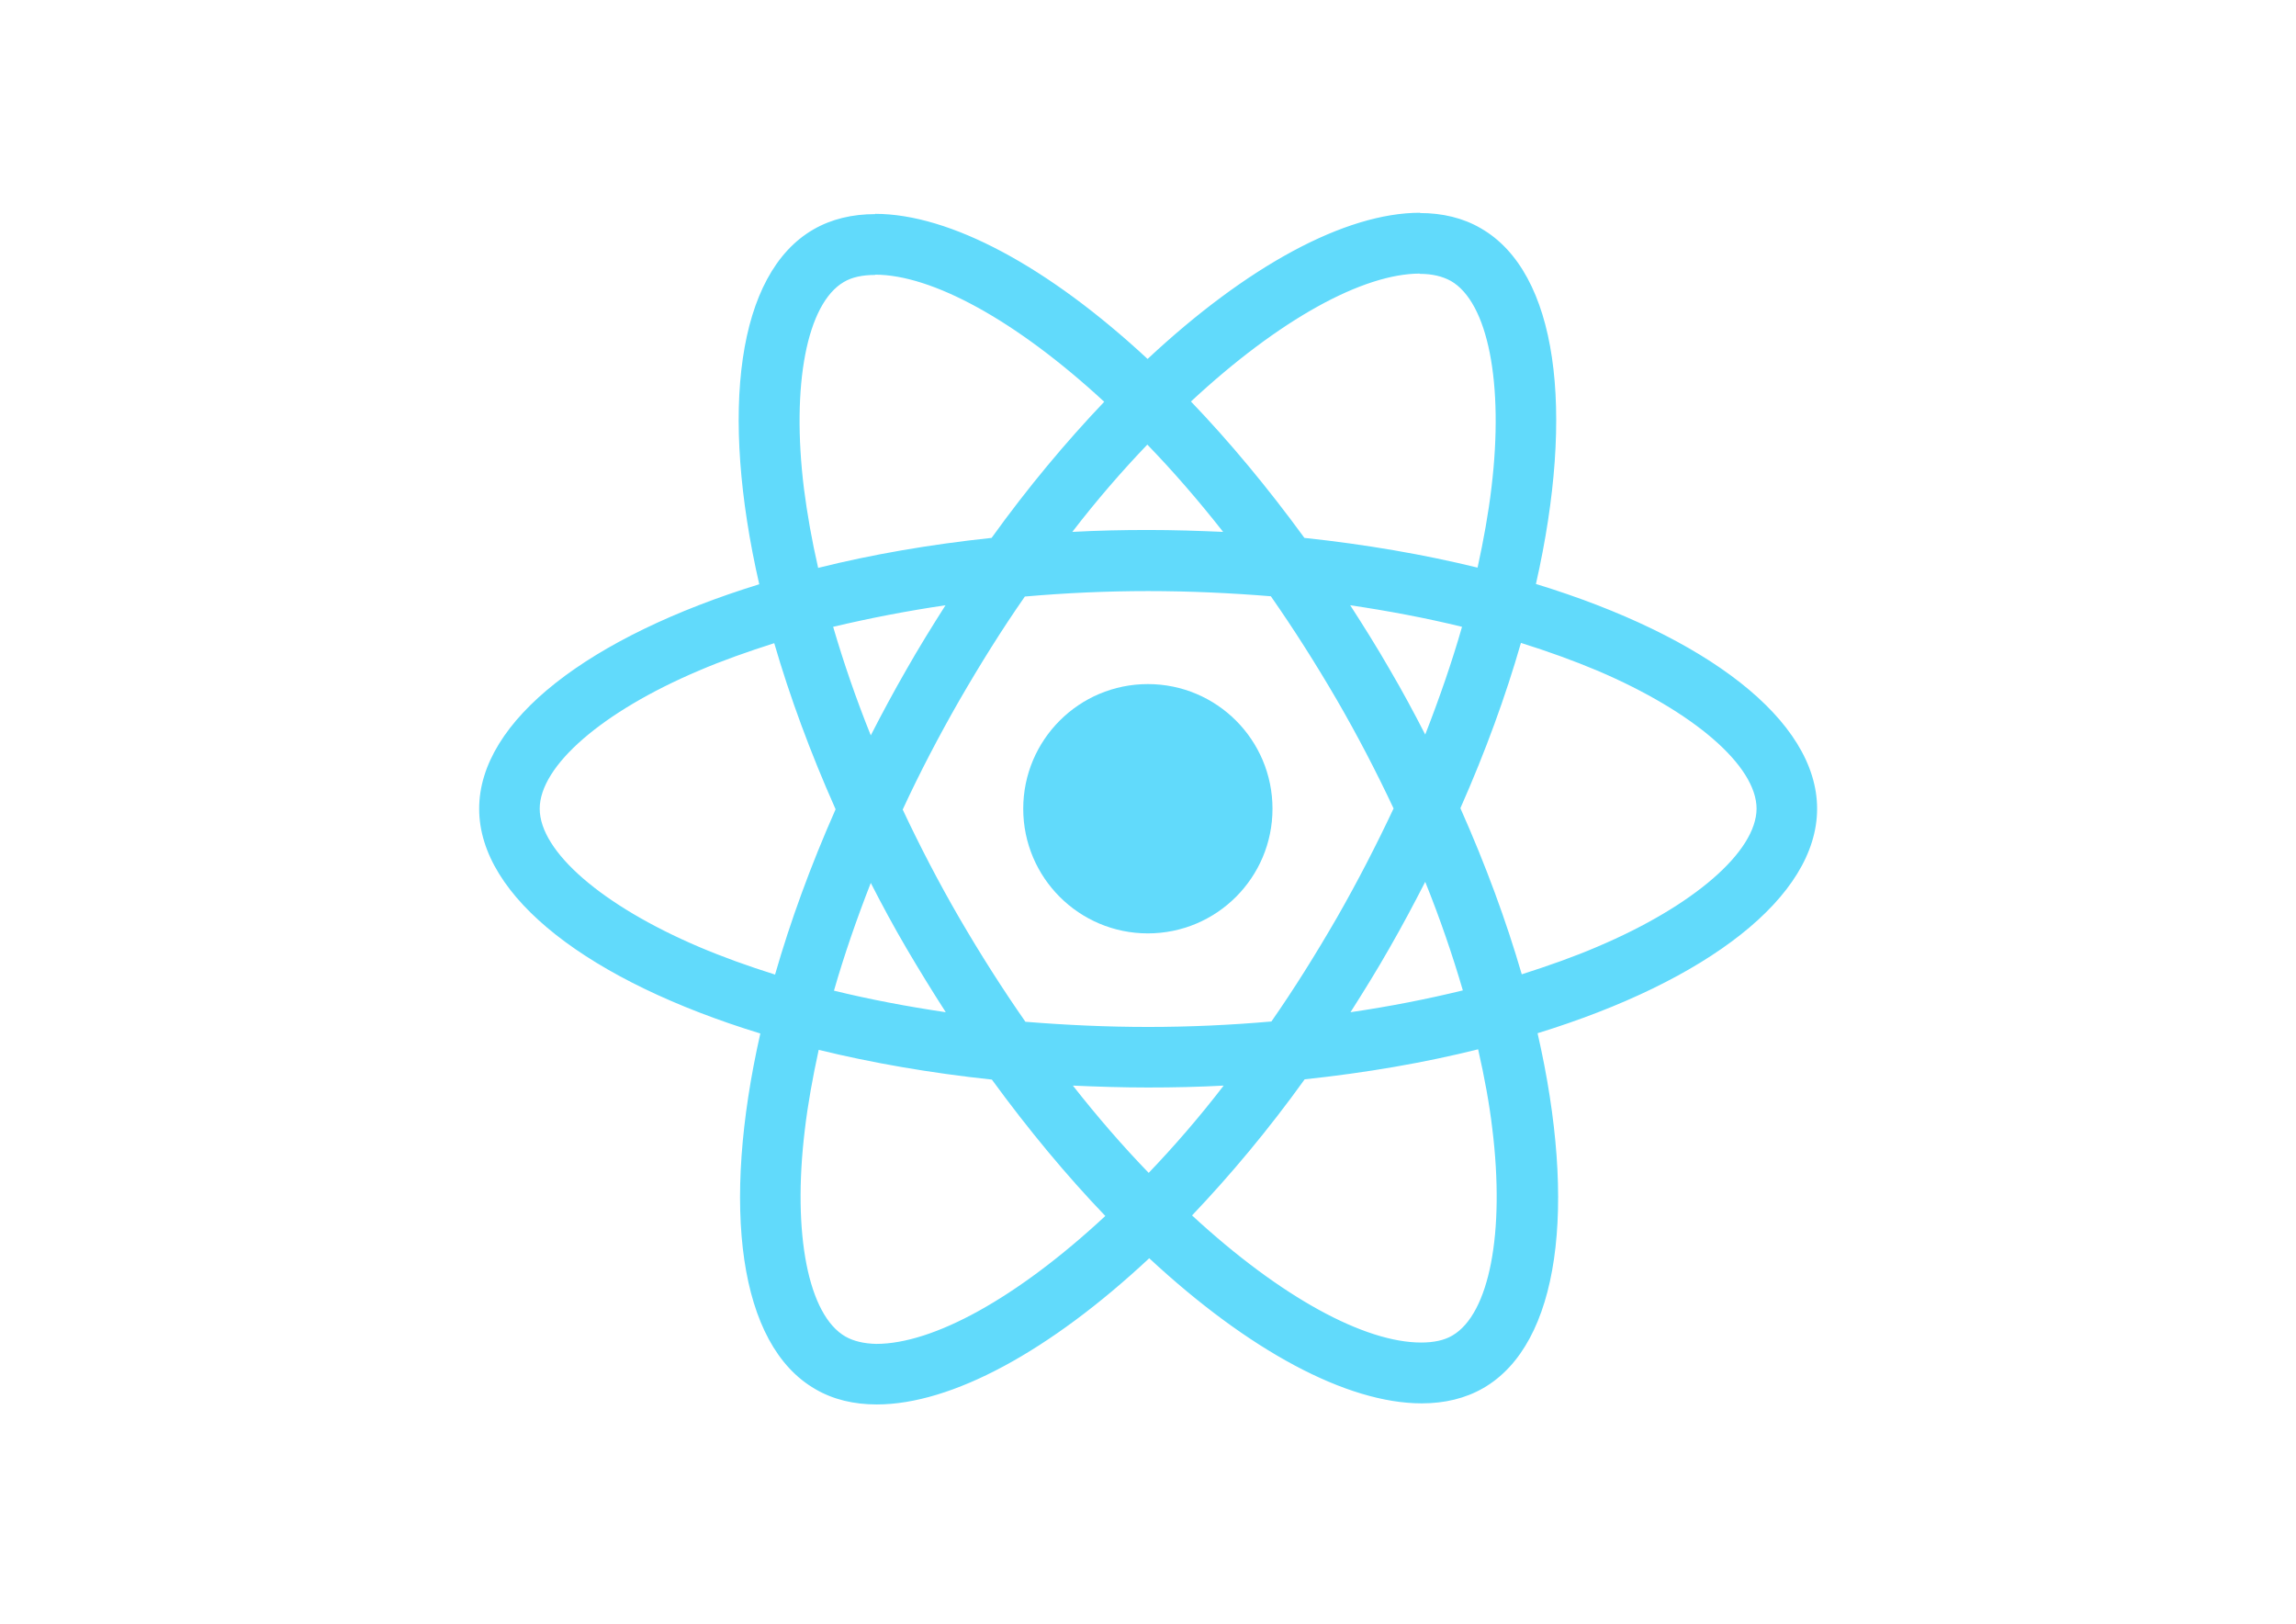
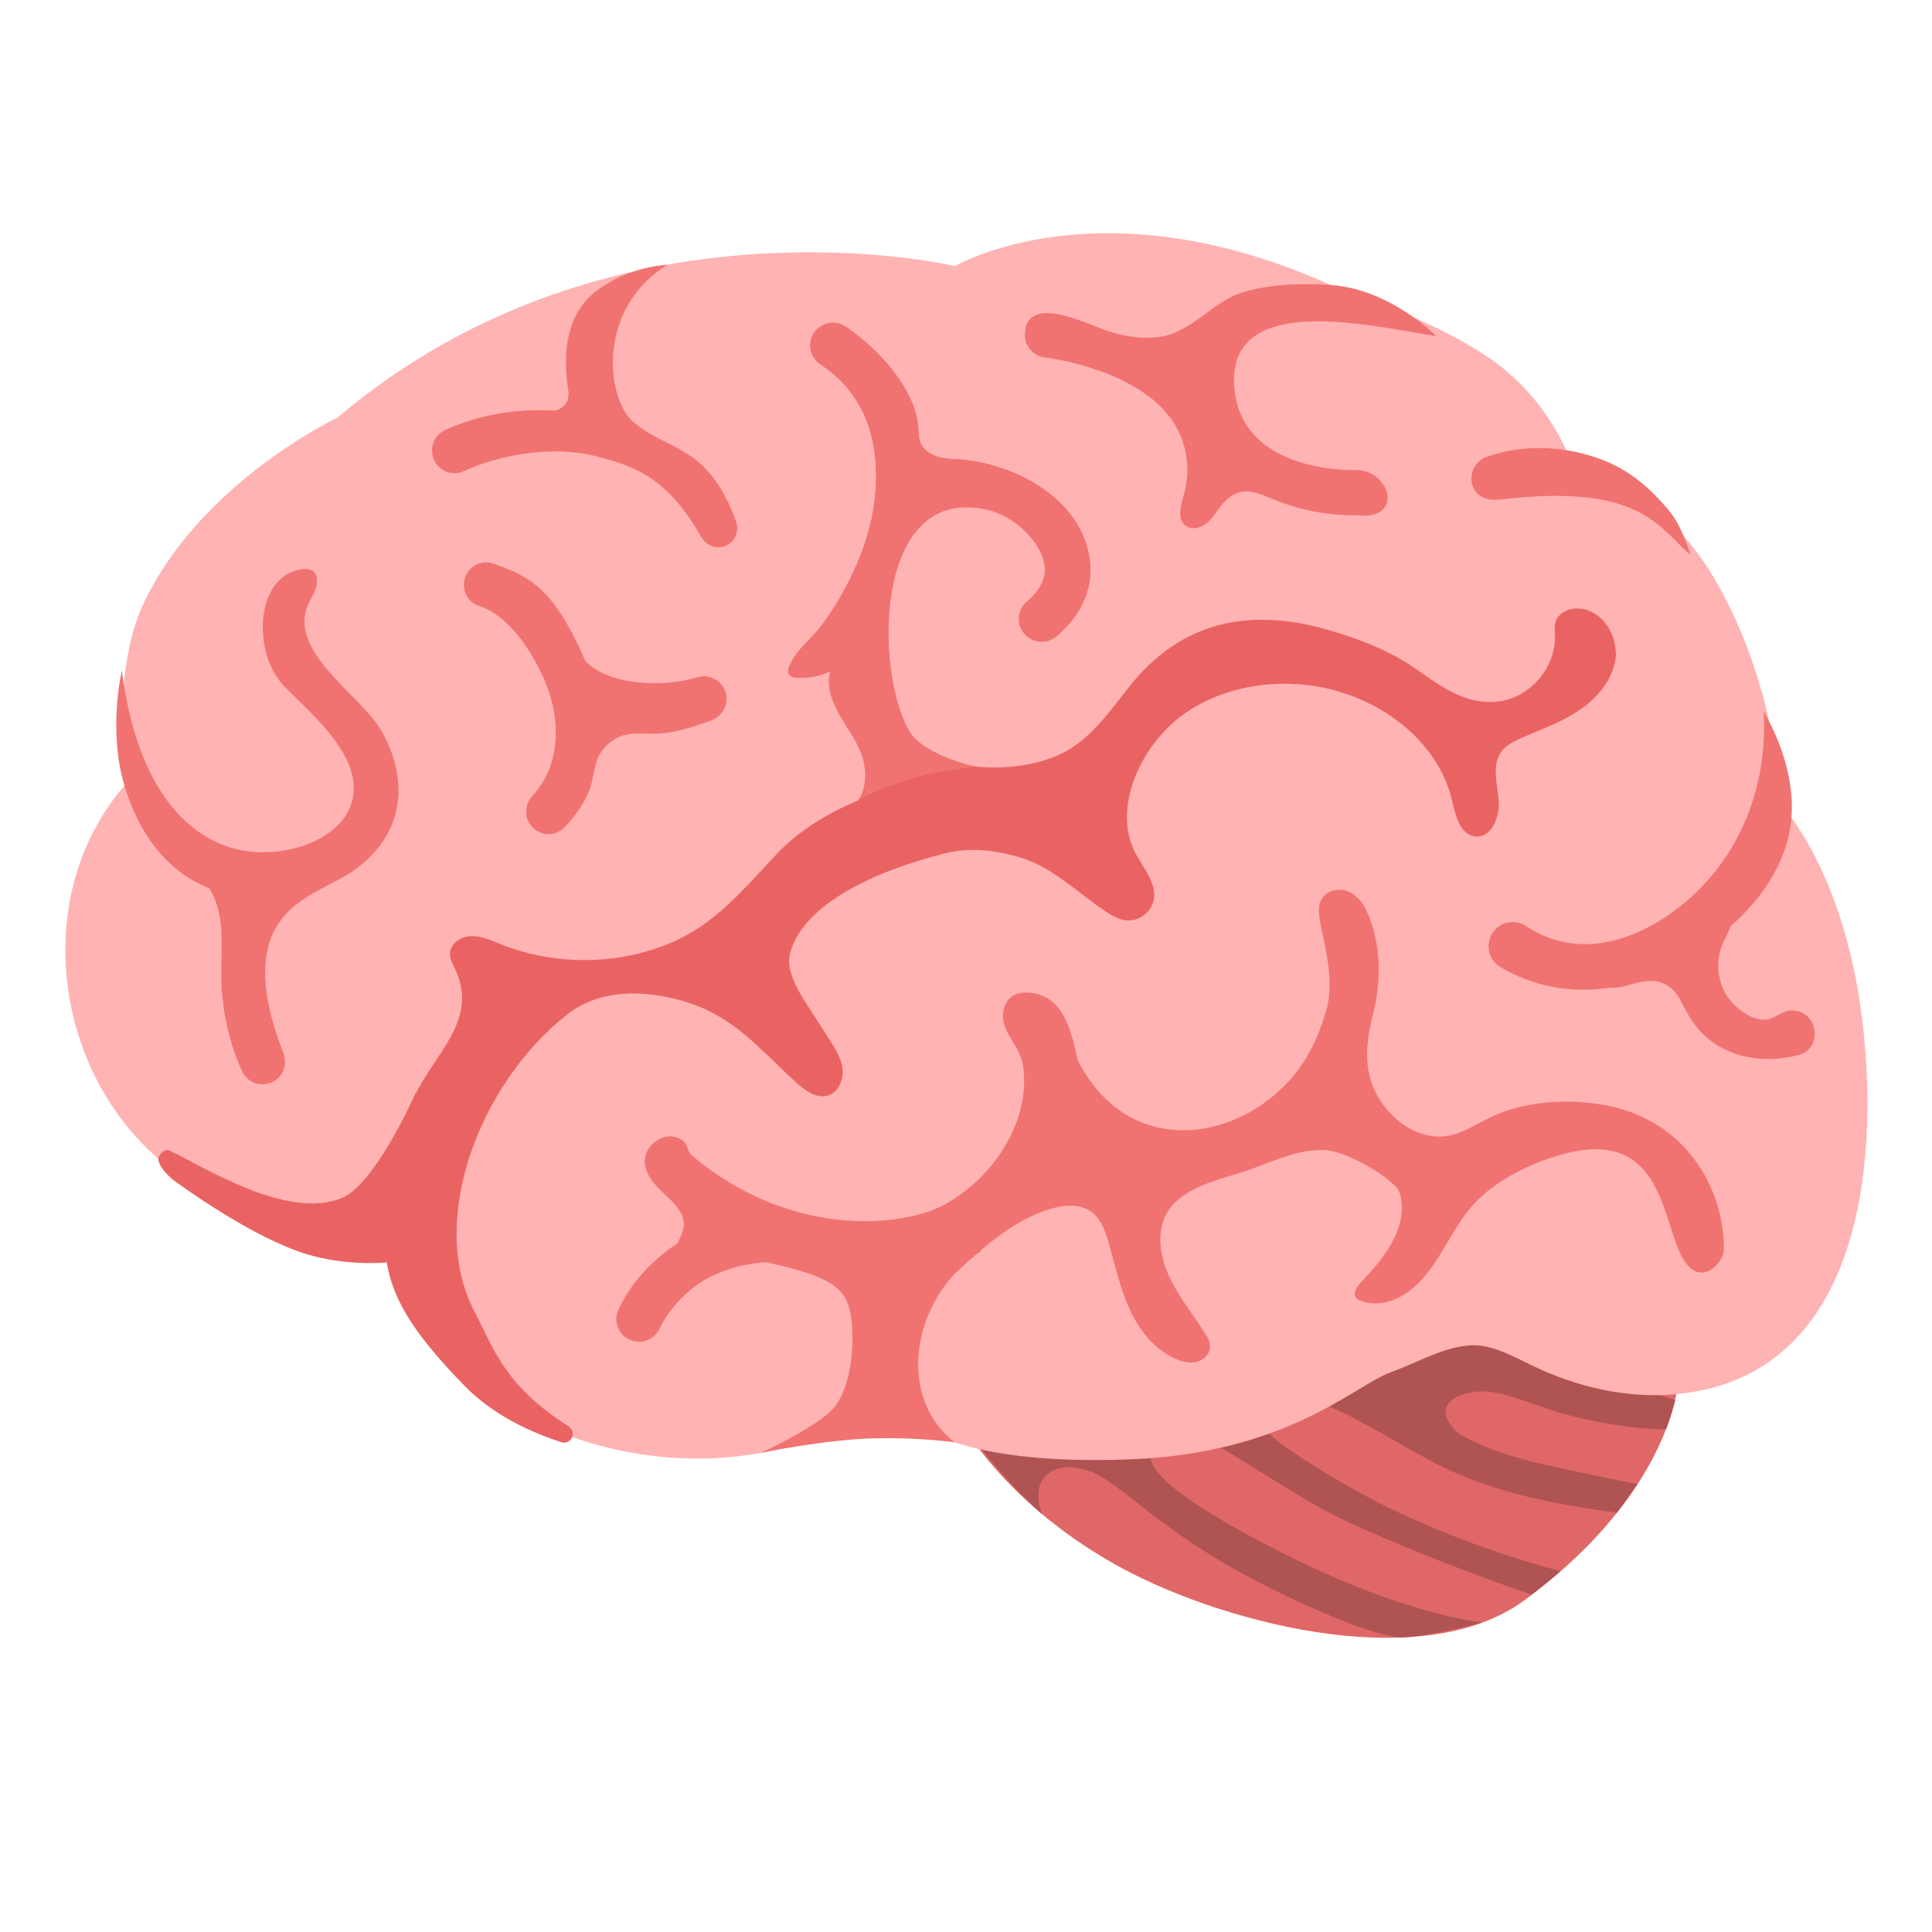
- <svg xmlns="http://www.w3.org/2000/svg" viewBox="0 0 841.9 595.3">
-   <g fill="#61DAFB">
-     <path d="M666.3 296.5c0-32.5-40.7-63.3-103.1-82.4 14.4-63.6 8-114.2-20.2-130.4-6.5-3.8-14.1-5.6-22.4-5.6v22.3c4.6 0 8.3.9 11.4 2.6 13.6 7.8 19.5 37.5 14.9 75.7-1.1 9.4-2.9 19.3-5.1 29.4-19.6-4.8-41-8.5-63.5-10.9-13.5-18.5-27.5-35.3-41.6-50 32.6-30.3 63.2-46.9 84-46.9V78c-27.5 0-63.5 19.6-99.9 53.6-36.4-33.8-72.4-53.2-99.9-53.2v22.3c20.7 0 51.4 16.5 84 46.6-14 14.7-28 31.4-41.3 49.9-22.6 2.4-44 6.1-63.6 11-2.3-10-4-19.7-5.2-29-4.7-38.2 1.1-67.9 14.6-75.8 3-1.8 6.9-2.6 11.5-2.6V78.5c-8.4 0-16 1.8-22.6 5.6-28.1 16.2-34.4 66.7-19.9 130.1-62.2 19.2-102.7 49.9-102.7 82.3 0 32.5 40.7 63.3 103.1 82.4-14.4 63.6-8 114.2 20.2 130.4 6.5 3.8 14.1 5.6 22.5 5.6 27.5 0 63.5-19.6 99.9-53.6 36.4 33.8 72.4 53.2 99.9 53.2 8.4 0 16-1.8 22.6-5.6 28.1-16.2 34.4-66.7 19.9-130.1 62-19.1 102.5-49.9 102.5-82.3zm-130.2-66.7c-3.7 12.9-8.3 26.2-13.5 39.5-4.1-8-8.4-16-13.1-24-4.6-8-9.5-15.8-14.4-23.4 14.2 2.1 27.9 4.7 41 7.9zm-45.8 106.5c-7.8 13.5-15.8 26.3-24.1 38.2-14.9 1.3-30 2-45.2 2-15.1 0-30.2-.7-45-1.9-8.3-11.9-16.4-24.6-24.2-38-7.6-13.1-14.5-26.4-20.8-39.8 6.2-13.4 13.2-26.8 20.7-39.9 7.8-13.5 15.8-26.3 24.1-38.2 14.9-1.3 30-2 45.2-2 15.1 0 30.2.7 45 1.9 8.3 11.9 16.4 24.6 24.2 38 7.6 13.1 14.5 26.4 20.8 39.8-6.3 13.4-13.2 26.8-20.7 39.9zm32.3-13c5.4 13.4 10 26.8 13.8 39.8-13.1 3.2-26.9 5.9-41.2 8 4.9-7.7 9.8-15.6 14.4-23.7 4.6-8 8.9-16.1 13-24.1zM421.2 430c-9.3-9.6-18.6-20.3-27.8-32 9 .4 18.2.7 27.5.7 9.4 0 18.7-.2 27.8-.7-9 11.7-18.3 22.4-27.5 32zm-74.4-58.9c-14.2-2.1-27.9-4.7-41-7.9 3.7-12.9 8.3-26.2 13.5-39.5 4.1 8 8.4 16 13.1 24 4.7 8 9.5 15.8 14.4 23.4zM420.7 163c9.3 9.6 18.6 20.3 27.8 32-9-.4-18.2-.7-27.5-.7-9.4 0-18.7.2-27.8.7 9-11.7 18.3-22.4 27.5-32zm-74 58.9c-4.9 7.7-9.8 15.6-14.4 23.7-4.6 8-8.9 16-13 24-5.4-13.4-10-26.8-13.8-39.8 13.1-3.1 26.9-5.8 41.2-7.9zm-90.5 125.2c-35.4-15.1-58.3-34.9-58.3-50.6 0-15.7 22.9-35.6 58.3-50.6 8.6-3.7 18-7 27.7-10.1 5.7 19.6 13.2 40 22.5 60.9-9.2 20.8-16.6 41.1-22.2 60.6-9.9-3.1-19.3-6.5-28-10.2zM310 490c-13.6-7.8-19.5-37.5-14.9-75.7 1.1-9.4 2.9-19.3 5.1-29.4 19.6 4.8 41 8.5 63.5 10.9 13.5 18.5 27.5 35.3 41.6 50-32.6 30.3-63.2 46.9-84 46.9-4.5-.1-8.3-1-11.3-2.7zm237.2-76.2c4.7 38.2-1.1 67.9-14.6 75.8-3 1.8-6.9 2.6-11.5 2.6-20.7 0-51.4-16.5-84-46.6 14-14.7 28-31.4 41.3-49.9 22.6-2.4 44-6.1 63.6-11 2.3 10.1 4.1 19.8 5.2 29.1zm38.5-66.7c-8.6 3.7-18 7-27.7 10.1-5.7-19.6-13.2-40-22.5-60.9 9.2-20.8 16.6-41.1 22.2-60.6 9.9 3.1 19.3 6.5 28.1 10.2 35.4 15.1 58.3 34.9 58.3 50.6-.1 15.7-23 35.6-58.4 50.6zM320.8 78.4z" />
-     <circle cx="420.9" cy="296.5" r="45.7" />
-     <path d="M520.5 78.1z" />
-   </g>
+ <svg xmlns="http://www.w3.org/2000/svg" width="800px" height="800px" viewBox="0 0 128 128" aria-hidden="true" role="img" class="iconify iconify--noto" preserveAspectRatio="xMidYMid meet">
+   <path d="M61.53 89.7s1.87 7.96 12.23 13.88c6.53 3.73 20.26 7.6 27.27 2.42c7.98-5.9 9.7-11.74 10.08-13.89c.38-2.15-.76-8.08-.76-8.08l-13.13-4.67s-21.71 5.3-22.09 5.3c-.37.01-13.6 5.04-13.6 5.04z" fill="#e06767" />
+   <path d="M110.39 94.67c.29-.75.47-1.39.6-1.92c-2.32-.62-5.01-1.62-7.45-2.66c.2-.09.4-.18.59-.28c1.2-.61 2.38-1.32 3.23-2.36c.92-1.12 1.34-2.57 1.29-4.02l-11.43-4.07s-21.71 5.3-22.09 5.3c-.38 0-13.6 5.03-13.61 5.04c-.17.06 1.23 3 1.32 3.15c1.27 2.37 4.19 5.67 6.19 7.46c0 0-.92-2.12.82-2.91c.77-.35 1.7-.18 2.49.13c1.98.79 4.46 3.83 10.66 7.09c4.21 2.22 8.54 3.92 9.94 3.86c1.87-.08 5.26-.99 5.26-.99s-4.32-.41-11.26-3.64c-2.1-.98-9.87-4.8-10.61-6.93c-.21-.6-.96-1.66.4-2.26c2.08-.93 7.75 3.96 12.62 6.2c5.8 2.66 12.12 4.79 12.12 4.79c.68-.52 1.32-1.04 1.92-1.56c-3.23-.83-6.39-1.97-9.44-3.3c-3.04-1.32-6.02-3.03-8.77-4.91c-1.75-1.2-2.96-3.22-1.08-3.48c3.08-.43 7.06 2.5 11.05 4.57c3.6 1.87 7.92 2.73 11.97 3.24c.52-.65 1.37-1.89 1.37-1.89s-1.53-.26-6.05-1.26c-1.98-.44-3.9-1.01-5.66-2c-.46-.26-2.07-1.91.13-2.67s4.29.75 7.61 1.52c3.33.79 5.84.83 5.87.76z" fill="#b05353" />
+   <path d="M118 53.3s-.25-8.1-4.6-15.27c-3.75-6.18-9.1-6.81-9.1-6.81s-1.06-3.89-4.78-6.87s-11.37-5.47-11.37-5.47c-15.32-6.9-24.87-1.25-24.87-1.25s-22.72-5.4-40.91 10.03c0 0-9.18 4.32-12.93 12.48c-2.07 4.52-1.18 11.89-1.18 11.89c-6.37 7.4-4.62 19.12 2.53 24.99c3.41 2.79 7.62 4.64 12.01 5.11c1.72.18 2.59-.23 3.31 1.52c1.06 2.58 1.89 5.23 4.02 7.08c2.17 1.88 4.7 3.34 7.39 4.34c5.22 1.93 11.12 2.14 16.39.25c1.75-.63 7.36-.69 7.36-.69s2.97 2.45 13.51 2.06s14.99-4.94 17.4-5.79c1.85-.65 4.12-2.08 6.14-1.71c1.15.21 2.18.8 3.23 1.3c2.94 1.41 6.24 2.18 9.48 1.88c12.25-1.13 13.54-15.24 12.33-24.94C122.14 57.64 118 53.3 118 53.3z" fill="#ffb3b3" />
+   <path d="M27.52 72.45c-.25.57-2.75 6.03-4.85 6.91c-3.63 1.53-9.25-2.11-11.4-3.11c-.42-.2-.7.3-.7.3c-.35.45.56 1.38 1.02 1.71c1.78 1.28 6.05 4.18 9.22 4.97c4.09 1.02 7.16 0 7.16 0s1.12-8.19 1.21-8.56s0-3.63 0-3.63l-1.66 1.41z" fill="#ea6363" />
+   <path d="M63.25 95.56s-2.06-.32-5.22-.27c-3.16.05-7.61.96-7.61.96s3.14-1.43 4.54-2.68c1.4-1.26 1.68-4.32 1.45-6.14c-.24-1.86-.87-2.8-5.63-3.79l14.26-.79c-4.78 3.18-5.65 9.73-1.79 12.71z" fill="#f07371" />
+   <path d="M106.42 65.47c-2.48.33-4.89-.14-7.03-1.41c-.93-.56-1.03-1.88-.21-2.59c.55-.47 1.34-.5 1.95-.1c3.46 2.27 6.98.78 8.86-.39c4.8-2.99 7.18-8.29 6.86-13.85c.96 1.7 1.66 3.58 1.83 5.52c.43 4.71-2.96 8.38-6.75 10.75c-1.81 1.14-3.68 1.83-5.51 2.07z" fill="#f07371" />
+   <path d="M117.14 70.16c-1.08 0-2.25-.23-3.36-.91c-1.14-.7-1.78-1.64-2.35-2.8c-.47-.95-1.13-1.54-2.34-1.45c-.85.07-1.67.55-2.52.43c1.13-2 2.94-3.6 5.07-4.47c.98-.4 2.08-.65 3.08-.34c.11.7-.36 1.35-.63 2.01c-.47 1.17-.28 2.57.48 3.57c.52.68 1.51 1.41 2.42 1.35c.6-.04 1.02-.55 1.61-.6c1.83-.13 2.29 2.55.49 2.97c-.58.14-1.24.24-1.95.24z" fill="#f07371" />
+   <path d="M99.54 33.08c-.73.09-1.47.01-1.85-.63c-.49-.83-.08-1.87.83-2.19c2.51-.88 5.33-.72 7.78.26c2.14.86 3.43 2.32 4.28 3.31c.85.99 1.43 2.95 1.43 2.95c-2.13-1.85-3.34-4.76-12.47-3.7z" fill="#f07371" />
+   <path d="M89.96 31.15c-2.16-.09-.06 0-.08 0c-3.42 0-7.51-1.18-8.06-5.08c-.99-7.1 9.49-4.34 13.33-3.81c0 0-3.03-3.11-7-3.38c-1.85-.12-3.76-.07-5.56.41c-1.98.53-2.98 2.02-4.78 2.76c-1.36.55-2.91.34-4.31-.08c-1.29-.39-5.48-2.64-5.6.16c-.03.77.52 1.43 1.27 1.54c3.04.43 7.24 1.79 8.8 4.69c.72 1.33.89 2.94.47 4.39c-.2.71-.49 1.62.1 2.07c.45.35 1.14.12 1.55-.28c.41-.4.67-.94 1.08-1.34c1.28-1.26 2.44-.36 3.8.12c1.57.56 3.23.83 4.9.83c.04 0-2.93-.29.11 0c3.03.28 2.13-2.91-.02-3z" fill="#f07371" />
+   <path d="M41.89 27.89c-1.66-1.5-2.45-7.34 2.32-10.35c0 0-2.6.09-4.77 1.79c-1.85 1.45-2.22 3.96-1.78 6.61c.11.68-.42 1.3-1.11 1.26c-2.48-.13-4.95.32-7.08 1.3c-.81.38-1.09 1.4-.61 2.16a1.5 1.5 0 0 0 1.91.54c2.39-1.1 5.87-1.69 8.66-.99c2.83.71 4.82 1.53 7.04 5.38c.38.65 1.2.88 1.82.46c.48-.33.68-.95.48-1.49c-1.9-5.24-4.64-4.65-6.88-6.67z" fill="#f07371" />
+   <path d="M48.08 45.9a1.496 1.496 0 0 0-1.87-1.03c-2.4.72-5.87.51-7.42-1.05c-2.07-4.79-3.64-5.64-6.15-6.49c-1-.34-2 .52-1.9 1.56c.06.59.45 1.09 1.02 1.26c1.78.53 3.57 2.92 4.49 5.36c.84 2.21.94 5.12-.96 7.2c-.49.54-.59 1.32-.16 1.91l.02.03c.55.76 1.65.82 2.29.13c.68-.74 1.39-1.7 1.69-2.67c.31-1.03.22-1.95 1.11-2.77c.99-.92 1.93-.73 3.12-.73c1.22 0 2.53-.44 3.68-.85c.78-.25 1.28-1.08 1.04-1.86z" fill="#f07371" />
+   <path d="M17.42 59.46c-.34 0-.67-.01-1.02-.04c-4.63-.4-7.06-3.73-8.16-7.38s-.17-7.62-.17-7.62c1.4 10.8 7.03 11.87 8.59 12.01c2.95.26 5.77-1.02 6.54-2.97c1.22-3.08-2.52-6.1-4.35-7.97c-1.21-1.24-1.66-3.35-1.34-5.02c.16-.86.54-1.7 1.25-2.25c.7-.54 2.46-1.03 2.22.51c-.07.48-.38.88-.57 1.32c-1.37 3.12 3.5 6.01 4.83 8.32c1.09 1.87 1.57 4.13.75 6.19c-1.16 2.94-4.67 4.9-8.57 4.9z" fill="#f07371" />
+   <path d="M16.35 58.66c.81.1 1.64-.04 2.37-.4c.7-.34 1.33-.88 2.1-.94c.37-.02.83.2.77.56c-.02.13.83.37.72.44c-1.99 1.24-7.03 2.47-3.55 11.4c.28.71.06 1.51-.59 1.9c-.76.46-1.77.16-2.13-.65c-.95-2.09-1.41-4.4-1.38-6.7c.03-2.24.26-4.2-1.24-6.07c-.16-.19-.33-.46-.2-.67c.08-.13.24-.18.39-.22c.62-.16 1.28-.33 1.91-.2c.28.06 3.41 1.79 3.44 1.73" fill="#f07371" />
+   <path d="M105.56 73.1c-2.07-.25-4.2-.1-6.16.64c-1.66.63-2.9 1.9-4.81 1.48c-1.14-.25-2.15-.98-2.86-1.91c-1.5-1.95-1.3-4-.74-6.22c.56-2.2.5-4.75-.49-6.82c-.26-.55-.7-1.04-1.27-1.24c-.58-.2-1.29-.03-1.63.48c-.34.52-.21 1.21-.09 1.82c.39 1.87.89 3.89.33 5.72c-.53 1.74-1.26 3.3-2.51 4.64c-2.37 2.55-5.81 3.72-8.78 2.97c-2.19-.55-3.96-2.08-5.15-4.42c-.42-1.83-.86-4.21-3.13-4.47c-.46-.05-.96.02-1.31.31c-.35.3-.51.78-.51 1.24c0 1.15 1.1 2.01 1.3 3.14c.63 3.46-1.67 7.42-5.16 9.34c-2.7 1.49-10.11 2.33-16.75-3.24c-.28-.24-.28-.7-.55-.95c-.18-.16-.41-.26-.64-.3c-.99-.19-2.02.75-1.93 1.75c.08.91.83 1.61 1.5 2.23c1.74 1.62.96 2.27.66 3.14c-.07.22-.2.42-.22.65c-.06.64.92.43 1.56.38c.64-.05 1.22-.4 1.84-.58c.78-.22 4.35 1.09 5.05 1.24c2.03.44 2.73.64 4.48.64c2.19 0 4.05 1.13 5.65-.37c2.28-2.13 4.05-3.52 6.07-4.21c1-.34 2.2-.51 3.04.14c.6.46.87 1.23 1.08 1.95c.43 1.48.75 2.99 1.38 4.4c.63 1.4 1.63 2.71 3.03 3.34c.44.2.94.33 1.42.22s.9-.52.91-1c.01-.33-.16-.63-.34-.9c-.69-1.1-1.51-2.12-2.12-3.26c-.61-1.14-1.01-2.47-.76-3.74c.46-2.35 3.18-3.01 5.13-3.6c1.87-.57 3.74-1.64 5.75-1.53c1.26.07 3.93 1.54 4.73 2.52c.16.2.23.45.27.71c.34 2.11-1.21 4.01-2.68 5.55c-.26.27-.53.68-.31.99c.08.11.2.17.32.21c1.06.41 2.3.05 3.2-.64c1.98-1.5 2.67-4.07 4.36-5.85c1.39-1.45 3.26-2.4 5.15-3.02c6.76-2.22 7.11 3.1 8.32 6.08s3 .92 3.02.1c.07-3.89-2.42-9.01-8.65-9.75z" fill="#f07371" />
+   <path d="M42.25 88.89c-1.03-.06-1.71-1.13-1.29-2.08c.67-1.52 1.93-3.03 3.56-4.19c2.48-1.76 4.96-2.08 7.45-1.37l.51 2.54c-1.61-.46-4.49.05-6.22 1.28c-1.25.89-2.11 1.98-2.53 2.89c-.27.59-.84.97-1.48.93z" fill="#f07371" />
+   <path d="M107.01 42.8c-.19-1.27-1.18-2.45-2.46-2.49c-.63-.02-1.33.31-1.5.92c-.08.27-.04.57-.03.85c.08 2.08-1.59 4.09-3.65 4.38c-2.33.33-4.05-1.11-5.81-2.31c-1.68-1.14-3.78-1.91-5.72-2.46c-5.17-1.45-9.62-.48-13.01 3.79c-1.26 1.59-2.46 3.33-4.23 4.31c-2.78 1.54-8.65 1.65-10.38-1.37c-2.27-3.95-2.35-16.09 4.93-14.71c2.25.43 3.92 2.38 4.08 3.83c.1.92-.47 1.72-1.2 2.34a1.49 1.49 0 0 0-.3 1.91c.48.79 1.56.96 2.26.37c2.05-1.76 2.37-3.61 2.22-4.95c-.47-4.27-5.28-6.68-9.1-6.79c-.84-.03-1.81-.3-2.13-1.09c-.14-.34-.12-.71-.15-1.07c-.2-2.55-2.81-5.32-4.85-6.64c-.75-.49-1.76-.17-2.15.63c-.33.69-.07 1.5.57 1.92c1.94 1.28 3.12 3.14 3.51 5.54c.44 2.76-.16 5.58-1.32 8.09c-.58 1.26-1.29 2.48-2.12 3.6c-.71.97-1.72 1.62-2.18 2.78c-.05.13-.1.27-.06.4c.07.25.38.32.64.33c.74.03 1.48-.13 2.14-.44c-.38 1.47.6 2.9 1.41 4.18c.81 1.28 1.46 3.02.54 4.23c-.04.05-.09.1-.13.16c-1.97.83-3.87 1.96-5.35 3.52c-2.55 2.7-4.44 5.13-8.17 6.33c-3.3 1.07-6.97.94-10.18-.35c-.62-.25-1.25-.54-1.92-.52c-.67.02-1.38.49-1.4 1.16c-.01.34.16.65.31.96c1.7 3.45-1.42 5.69-2.75 8.69c-1.25 2.8-1.89 5.87-1.89 8.94c0 3.35 1.15 5.79 5.3 10.05c1.88 1.92 4.34 3.06 6.41 3.73c.65.21 1.06-.68.48-1.05c-4.27-2.72-4.94-5.13-6.24-7.61c-3.12-5.97.29-15.07 6.16-19.69c2.27-1.78 5.49-1.64 8.23-.7c2.94 1.01 4.68 3.17 6.89 5.18c.6.55 1.37 1.14 2.14.9c.7-.21 1.05-1.04.97-1.76c-.08-.72-.49-1.36-.88-1.97c-.43-.67-.86-1.34-1.3-2.01c-.57-.88-1.16-1.8-1.34-2.84c-.2-1.13.8-5.04 10.3-7.46c1.61-.41 3.25-.23 4.87.23c2.18.62 3.74 2.22 5.57 3.47c.51.35 1.07.72 1.69.74c.78.03 1.54-.56 1.7-1.33c.22-1.06-.58-2.01-1.11-2.95c-1.76-3.1.29-7.24 2.88-9.22c2.32-1.76 5.37-2.41 8.26-2.11c4.4.45 8.74 3.39 9.75 7.69c.23.97.51 2.22 1.5 2.35c1.1.15 1.69-1.32 1.58-2.43s-.47-2.36.22-3.24c.32-.4.8-.63 1.27-.84c1.35-.59 2.76-1.08 3.97-1.93c1.21-.84 2.22-2.13 2.31-3.6c-.01-.17-.02-.37-.05-.57z" fill="#ea6363" />
+   <path d="M52.86 44.9c.74.03 1.48-.13 2.14-.44c-.38 1.47.6 2.9 1.41 4.18c.59.94 1.41 2.61.52 4.32c0 0 1.34-.75 3.51-1.38s4.29-.77 4.29-.77c-1.54-.32-3.82-1.19-4.52-2.4c-2.27-3.95-2.35-16.09 4.93-14.71c2.25.43 3.92 2.38 4.08 3.83c.1.92-.47 1.72-1.2 2.34a1.49 1.49 0 0 0-.3 1.91c.48.79 1.56.96 2.26.37c2.05-1.76 2.37-3.61 2.22-4.95c-.47-4.27-5.28-6.68-9.1-6.79c-.84-.03-1.81-.3-2.13-1.09c-.14-.34-.12-.71-.15-1.07c-.2-2.55-2.81-5.32-4.85-6.64c-.75-.49-1.76-.17-2.15.63c-.33.69-.07 1.5.57 1.92c1.94 1.28 3.12 3.14 3.51 5.54c.44 2.76-.16 5.58-1.32 8.09c-.58 1.26-1.29 2.48-2.12 3.6c-.71.97-1.72 1.62-2.18 2.78c-.05.13-.1.27-.06.4c.07.25.38.32.64.33z" fill="#f07371" />
</svg>
